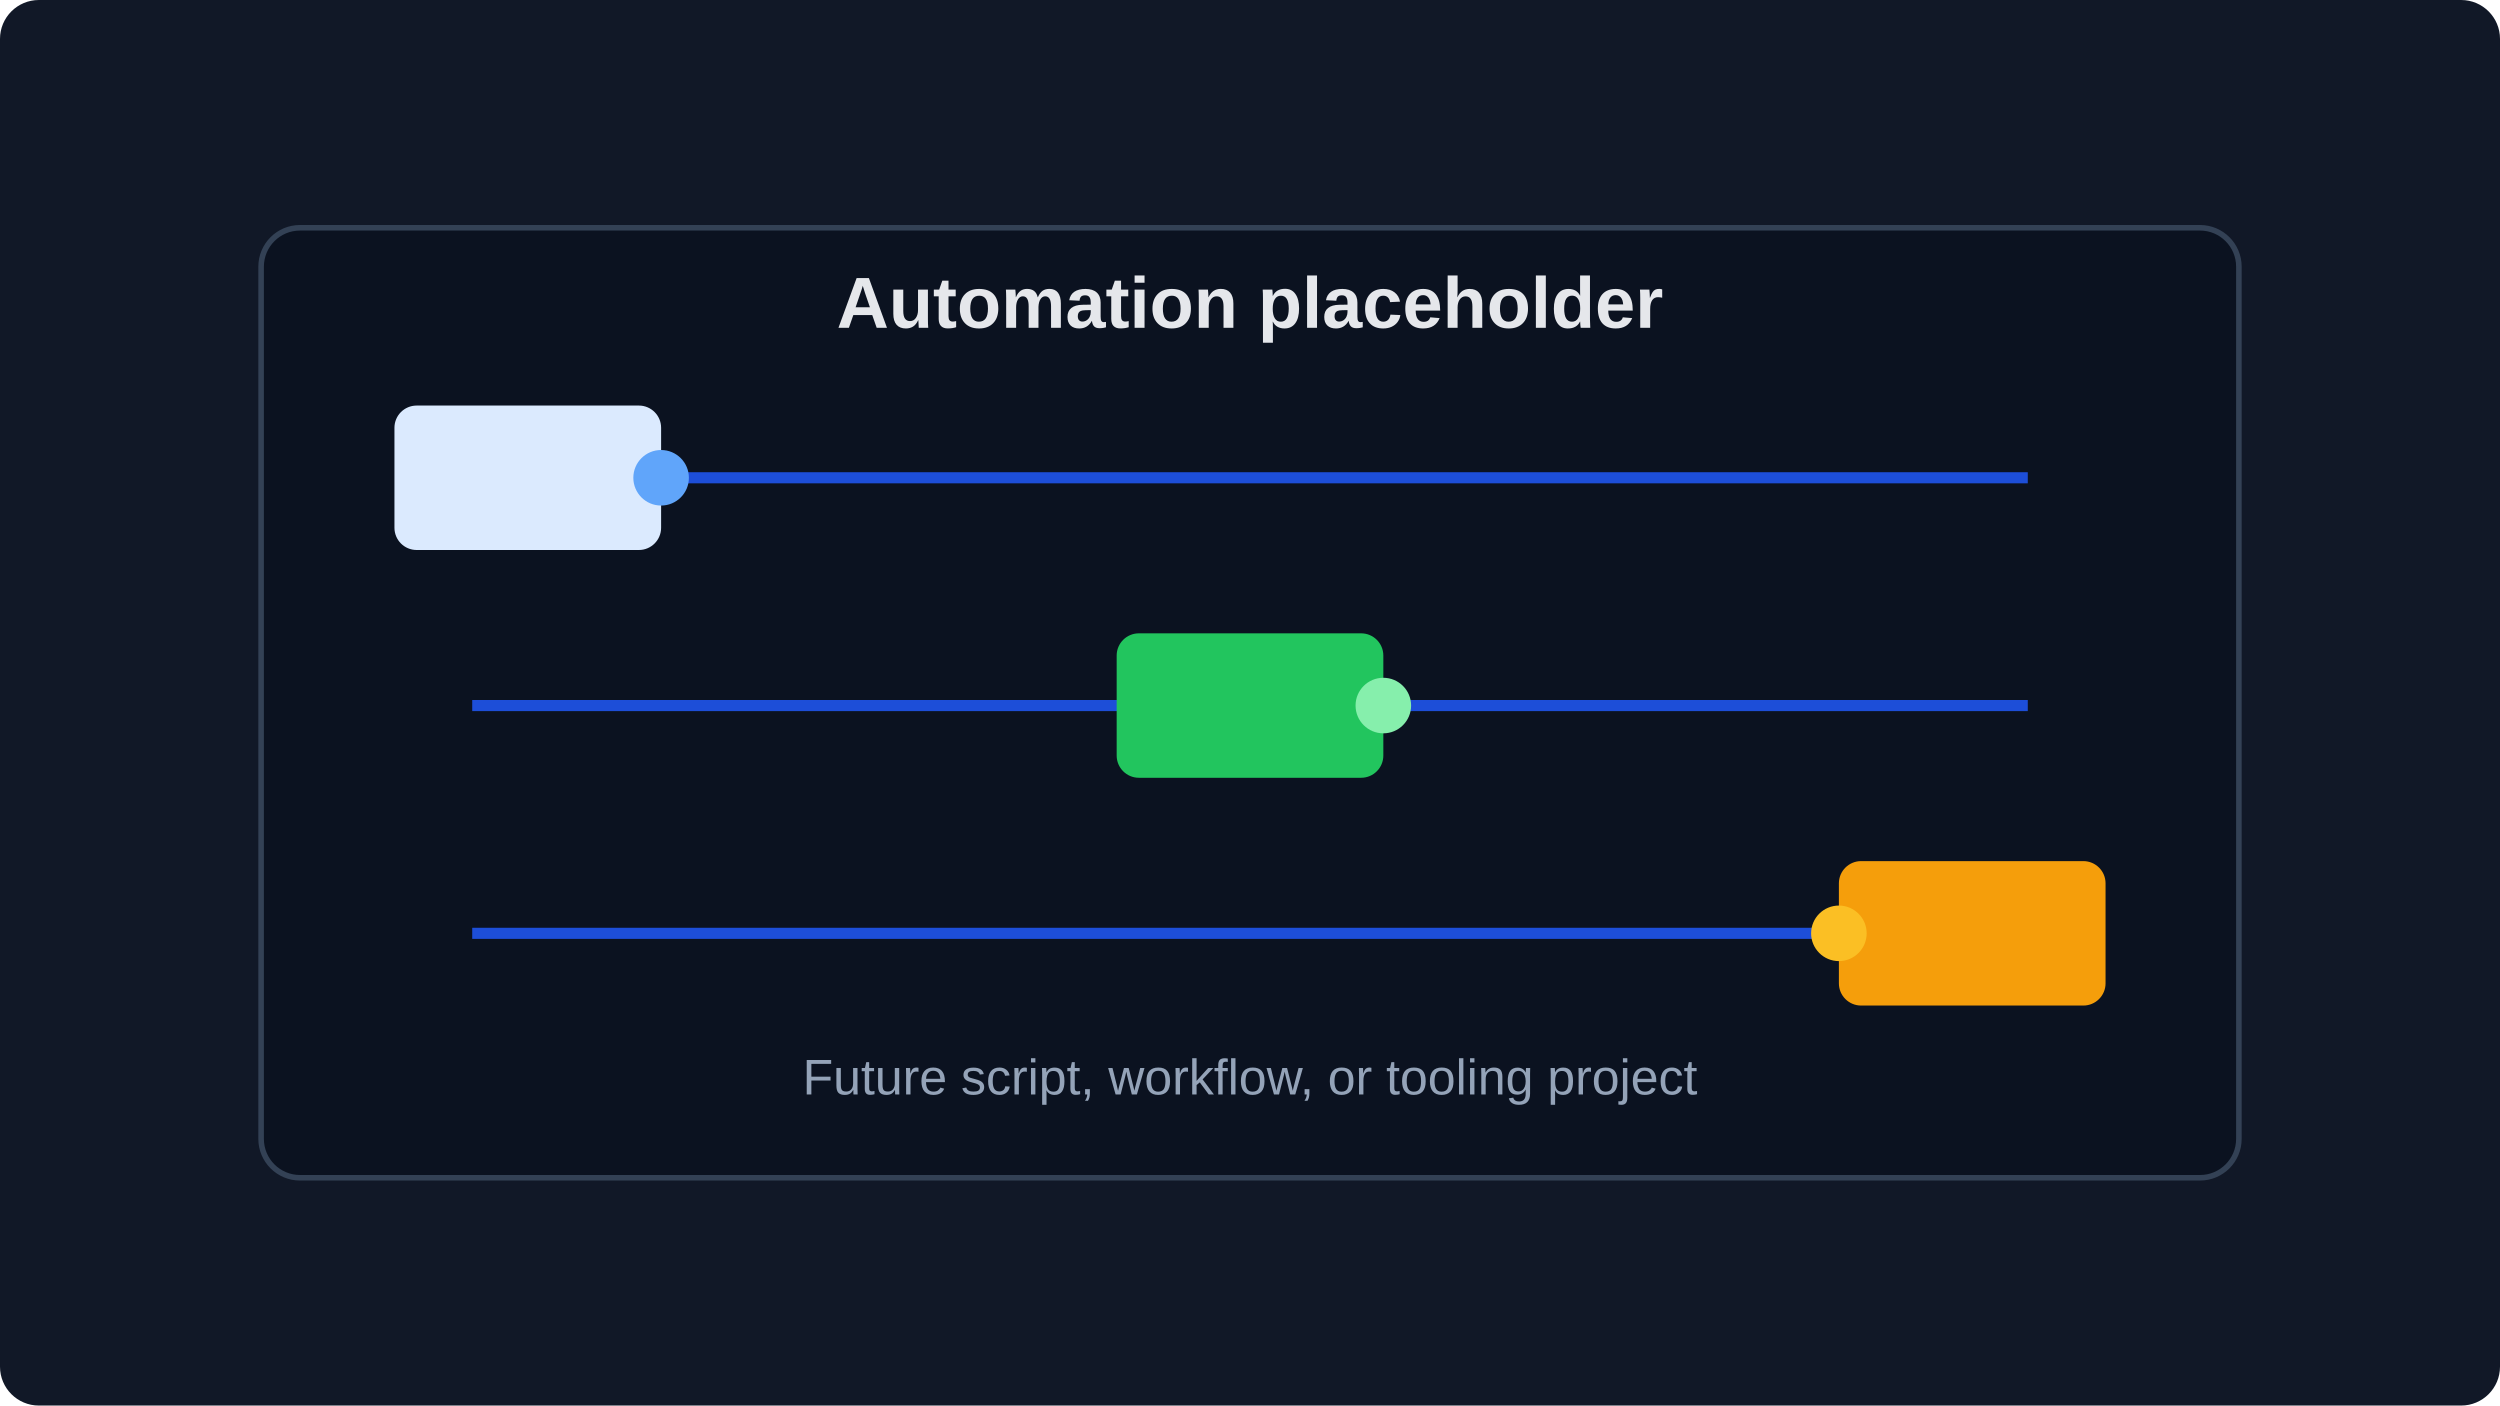
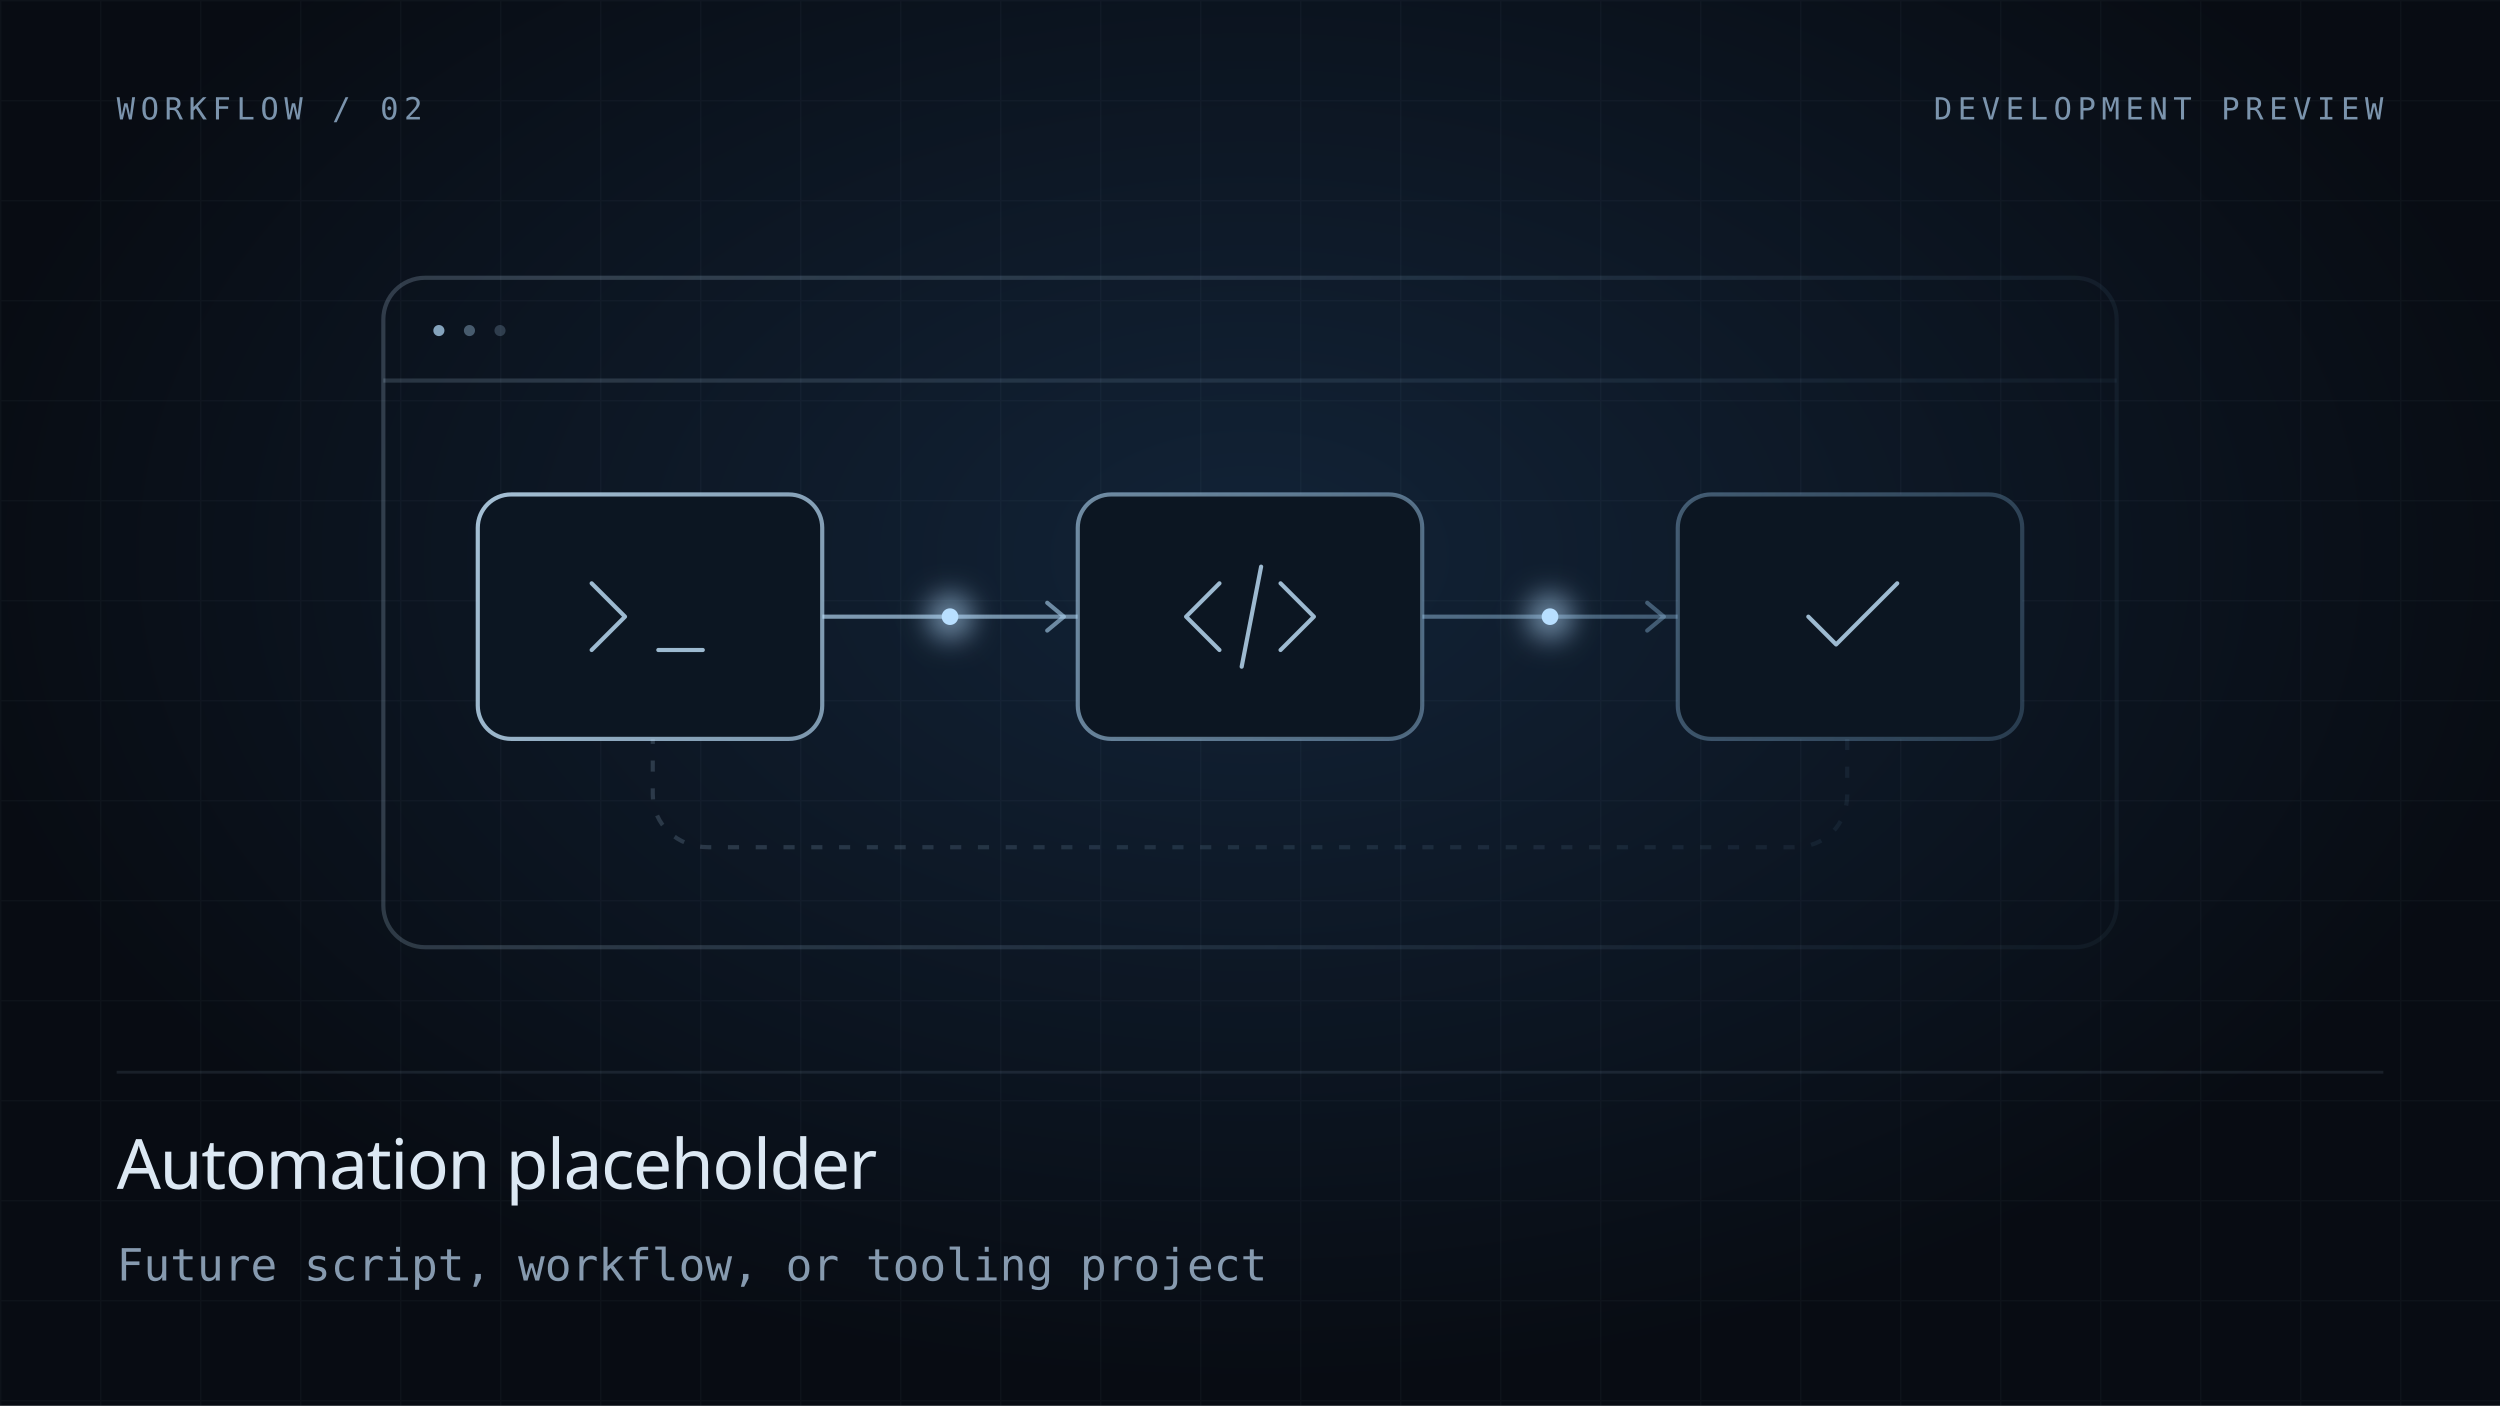
<svg xmlns="http://www.w3.org/2000/svg" width="900" height="506" viewBox="0 0 900 506" fill="none">
-   <rect width="900" height="506" rx="14" fill="#111827" />
-   <rect x="94" y="82" width="712" height="342" rx="14" fill="#0b1220" stroke="#334155" stroke-width="2" />
-   <path d="M170 172h560M170 254h560M170 336h560" stroke="#1d4ed8" stroke-width="4" />
-   <rect x="142" y="146" width="96" height="52" rx="8" fill="#dbeafe" />
-   <rect x="402" y="228" width="96" height="52" rx="8" fill="#22c55e" />
-   <rect x="662" y="310" width="96" height="52" rx="8" fill="#f59e0b" />
-   <circle cx="238" cy="172" r="10" fill="#60a5fa" />
-   <circle cx="498" cy="254" r="10" fill="#86efac" />
-   <circle cx="662" cy="336" r="10" fill="#fbbf24" />
-   <text x="450" y="118" text-anchor="middle" fill="#e5e7eb" font-family="Arial" font-size="26" font-weight="800">Automation placeholder</text>
-   <text x="450" y="394" text-anchor="middle" fill="#94a3b8" font-family="Arial" font-size="18">Future script, workflow, or tooling project</text>
+   <defs>
+     <radialGradient id="automation-light" cx="0" cy="0" r="1" gradientTransform="translate(450 200) rotate(90) scale(300 470)" gradientUnits="userSpaceOnUse">
+       <stop stop-color="#122337" />
+       <stop offset="1" stop-color="#080C13" />
+     </radialGradient>
+     <linearGradient id="automation-line" x1="200" y1="130" x2="700" y2="340" gradientUnits="userSpaceOnUse">
+       <stop stop-color="#C9E8FF" stop-opacity=".8" />
+       <stop offset="1" stop-color="#7DAFD7" stop-opacity=".25" />
+     </linearGradient>
+     <pattern id="automation-grid" width="36" height="36" patternUnits="userSpaceOnUse">
+       <path d="M36 0H0V36" stroke="#B5DAF5" stroke-opacity=".035" />
+     </pattern>
+     <filter id="automation-glow" x="-300%" y="-300%" width="700%" height="700%">
+       <feGaussianBlur stdDeviation="5" />
+     </filter>
+   </defs>
+   <rect width="900" height="506" fill="#080C13" />
+   <rect width="900" height="506" fill="url(#automation-light)" />
+   <rect width="900" height="506" fill="url(#automation-grid)" />
+   <g font-family="ui-monospace, SFMono-Regular, Consolas, monospace" font-size="11" letter-spacing="2" fill="#7B94AD">
+     <text x="42" y="43">WORKFLOW / 02</text>
+     <text x="858" y="43" text-anchor="end">DEVELOPMENT PREVIEW</text>
+   </g>
+   <g stroke="url(#automation-line)" stroke-width="1.5">
+     <rect x="138" y="100" width="624" height="241" rx="15" stroke-opacity=".25" />
+     <path d="M138 137H762" stroke-opacity=".2" />
+     <path d="M296 222H388M512 222H604" />
+     <path d="M377 217L383 222L377 227M593 217L599 222L593 227" stroke-linecap="round" stroke-linejoin="round" />
+     <path d="M665 266V286C665 297 657 305 646 305H255C244 305 235 297 235 286V266" stroke-opacity=".25" stroke-dasharray="4 6" />
+     <rect x="172" y="178" width="124" height="88" rx="12" fill="#0C1622" />
+     <rect x="388" y="178" width="124" height="88" rx="12" fill="#0C1622" />
+     <rect x="604" y="178" width="124" height="88" rx="12" fill="#0C1622" />
+     <g stroke="#C2E3FC" stroke-opacity=".8" stroke-linecap="round" stroke-linejoin="round">
+       <path d="M213 210L225 222L213 234M237 234H253" />
+       <path d="M439 210L427 222L439 234M461 210L473 222L461 234M454 204L447 240" />
+       <path d="M651 222L661 232L683 210" />
+     </g>
+   </g>
+   <g fill="#B8DFFF">
+     <circle cx="158" cy="119" r="2" opacity=".7" />
+     <circle cx="169" cy="119" r="2" opacity=".35" />
+     <circle cx="180" cy="119" r="2" opacity=".2" />
+     <circle cx="342" cy="222" r="8" opacity=".6" filter="url(#automation-glow)" />
+     <circle cx="342" cy="222" r="3" />
+     <circle cx="558" cy="222" r="8" opacity=".6" filter="url(#automation-glow)" />
+     <circle cx="558" cy="222" r="3" />
+   </g>
+   <path d="M42 386H858" stroke="#B5DAF5" stroke-opacity=".1" />
+   <text x="42" y="428" fill="#DCE8F3" font-family="ui-sans-serif, system-ui, sans-serif" font-size="25" font-weight="400" letter-spacing="-.5">Automation placeholder</text>
+   <text x="42" y="461" fill="#869AAF" font-family="ui-monospace, SFMono-Regular, Consolas, monospace" font-size="16">Future script, workflow, or tooling project</text>
</svg>
